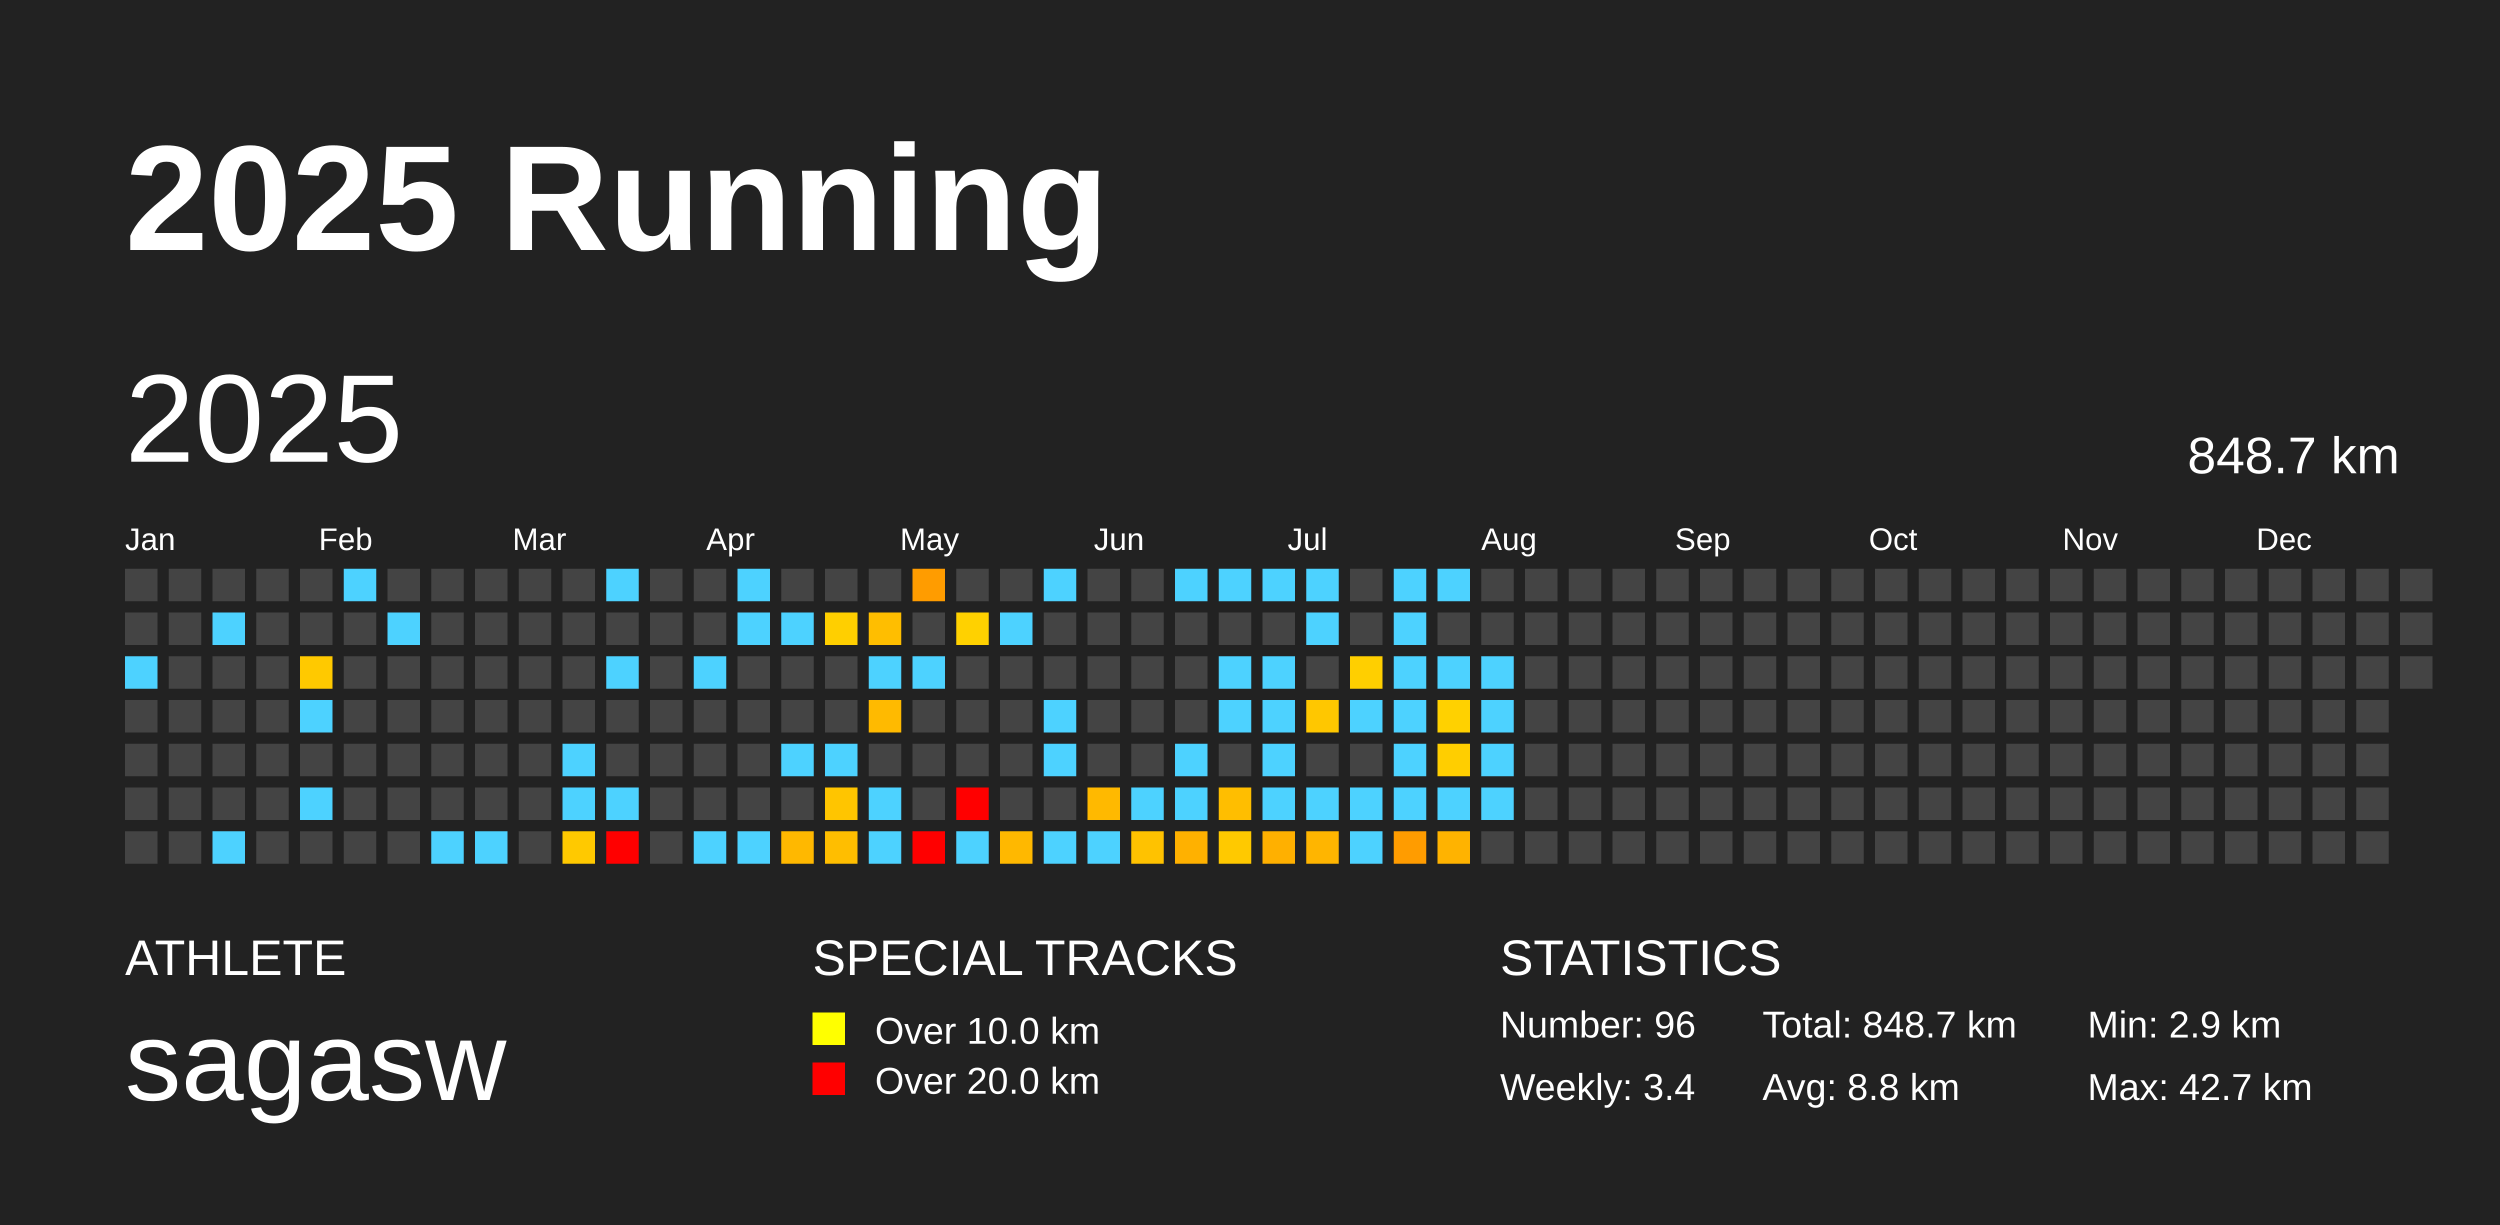
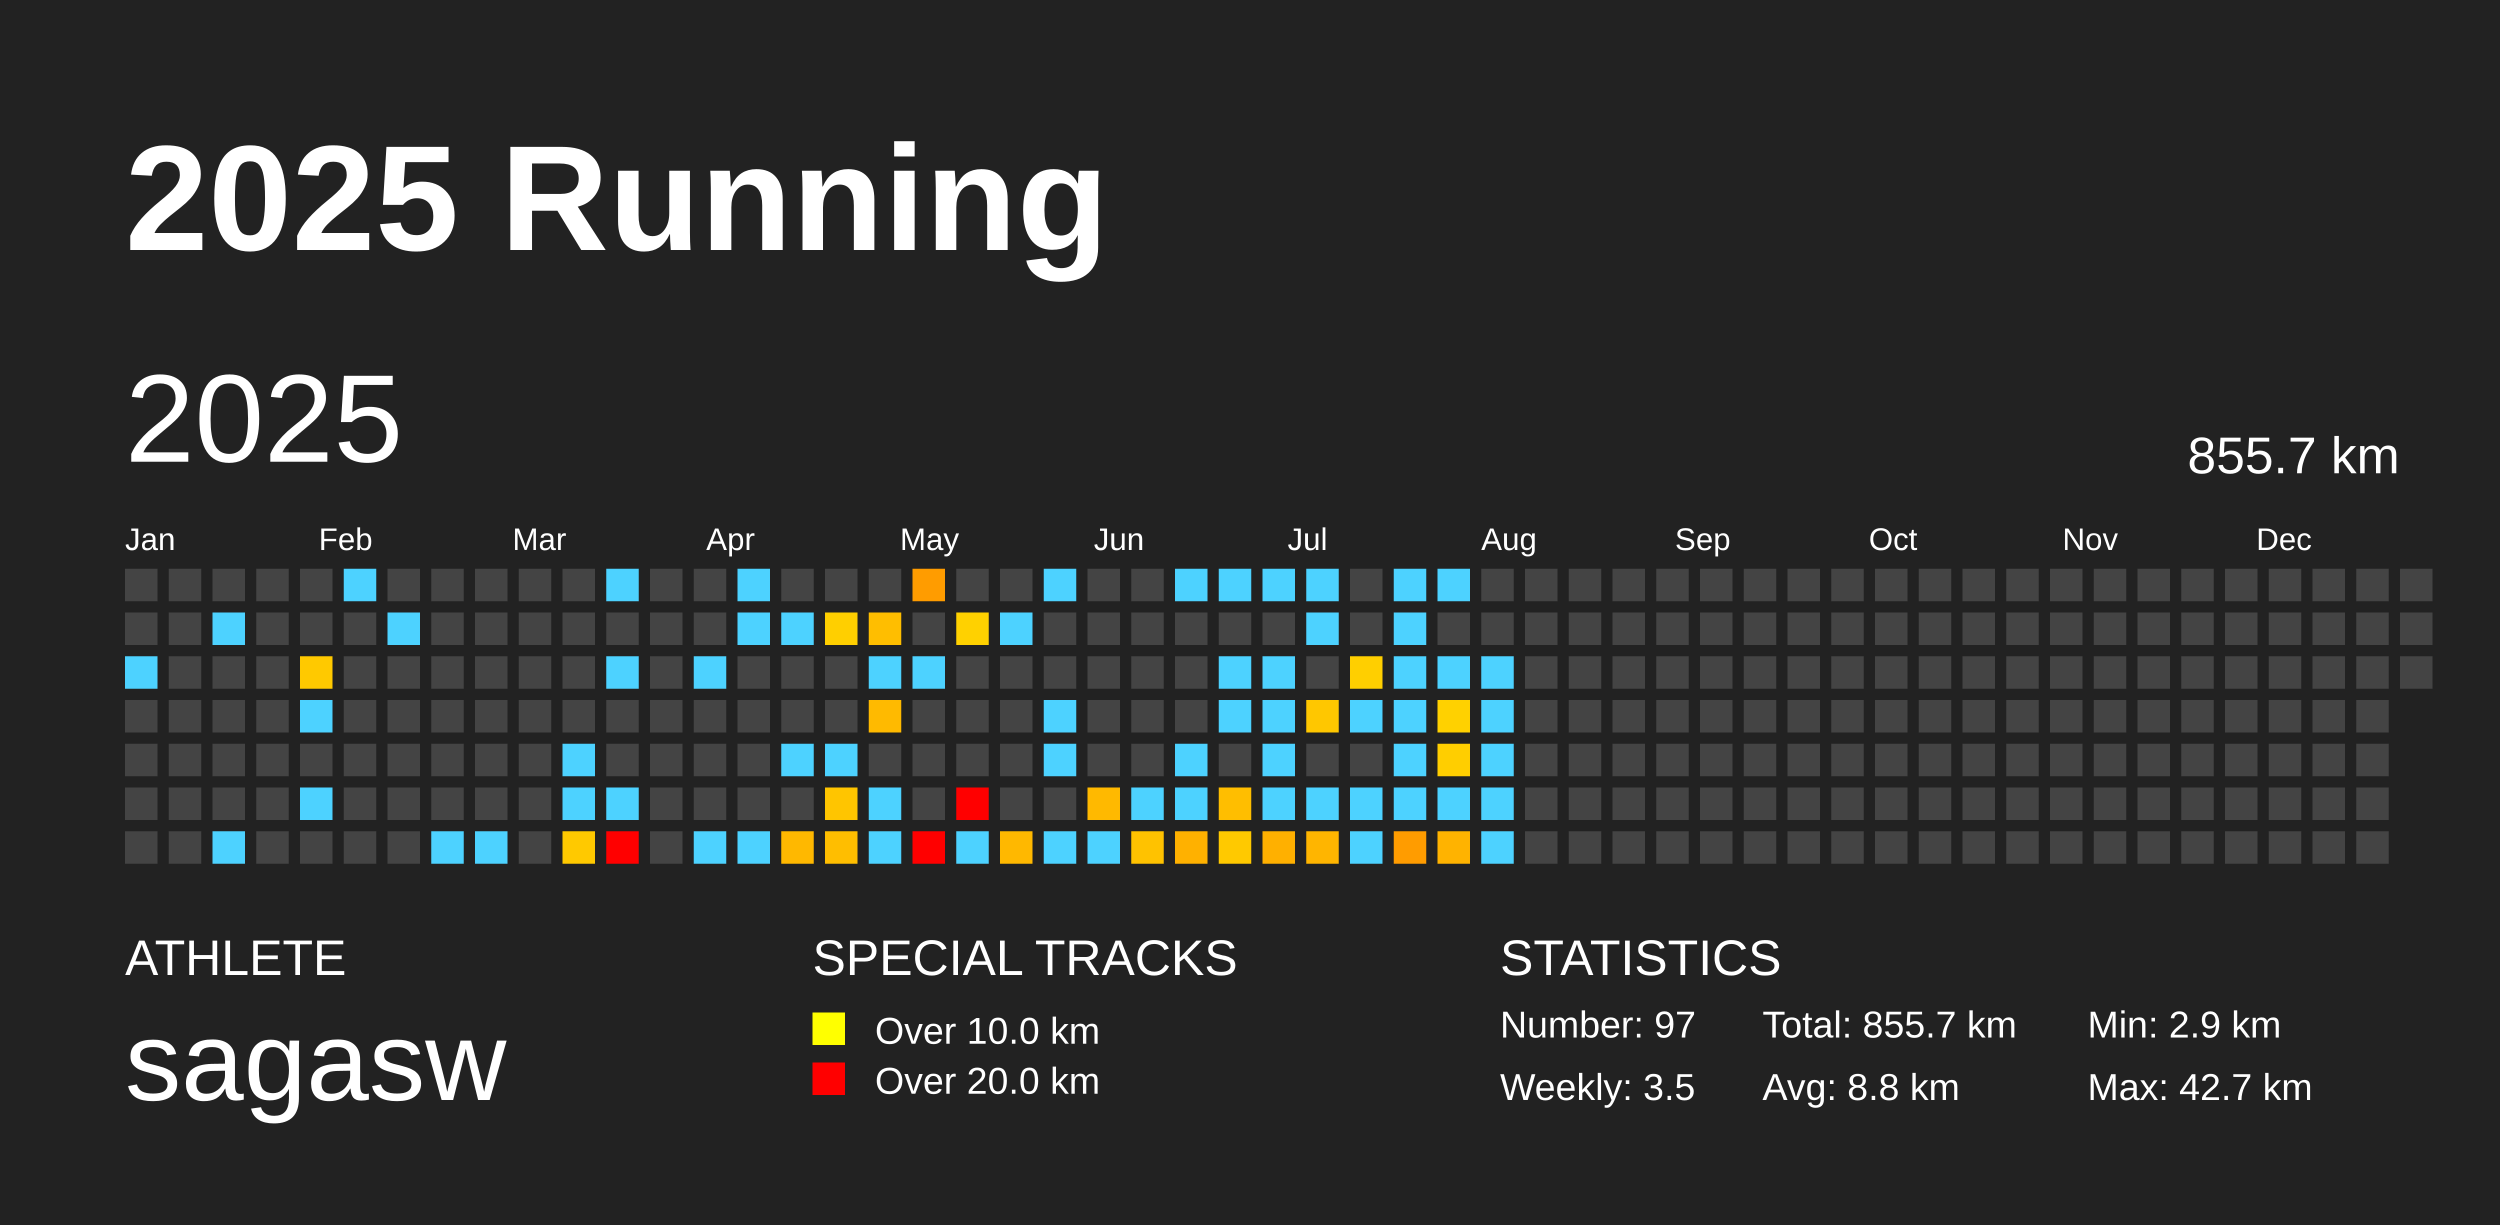
<svg xmlns="http://www.w3.org/2000/svg" baseProfile="full" height="98mm" version="1.1" viewBox="0,0,200,98" width="200mm">
  <defs />
  <rect fill="#222222" height="98" width="200" x="0" y="0" />
  <text fill="#FFFFFF" style="font-size:12px; font-family:Arial; font-weight:bold;" x="10" y="20">2025 Running</text>
  <text fill="#FFFFFF" style="font-size:4px; font-family:Arial" x="10" y="78">ATHLETE</text>
  <text fill="#FFFFFF" style="font-size:9px; font-family:Arial" x="10" y="88">sagasw</text>
  <text fill="#FFFFFF" style="font-size:4px; font-family:Arial" x="65" y="78">SPECIAL TRACKS</text>
  <rect fill="yellow" height="2.6" width="2.6" x="65" y="81" />
  <text fill="#FFFFFF" style="font-size:3px; font-family:Arial" x="70" y="83.5">Over 10.0 km</text>
  <rect fill="red" height="2.6" width="2.6" x="65" y="85" />
  <text fill="#FFFFFF" style="font-size:3px; font-family:Arial" x="70" y="87.5">Over 20.0 km</text>
  <text fill="#FFFFFF" style="font-size:4px; font-family:Arial" x="120" y="78">STATISTICS</text>
-   <text fill="#FFFFFF" style="font-size:3px; font-family:Arial" x="120" y="83">Number: 96</text>
-   <text fill="#FFFFFF" style="font-size:3px; font-family:Arial" x="120" y="88">Weekly: 3.4</text>
-   <text fill="#FFFFFF" style="font-size:3px; font-family:Arial" x="141" y="83">Total: 848.7 km</text>
+   <text fill="#FFFFFF" style="font-size:3px; font-family:Arial" x="120" y="83">Number: 97</text>
+   <text fill="#FFFFFF" style="font-size:3px; font-family:Arial" x="120" y="88">Weekly: 3.5</text>
+   <text fill="#FFFFFF" style="font-size:3px; font-family:Arial" x="141" y="83">Total: 855.7 km</text>
  <text fill="#FFFFFF" style="font-size:3px; font-family:Arial" x="141" y="88">Avg: 8.8 km</text>
  <text fill="#FFFFFF" style="font-size:3px; font-family:Arial" x="167" y="83">Min: 2.9 km</text>
  <text fill="#FFFFFF" style="font-size:3px; font-family:Arial" x="167" y="88">Max: 42.7 km</text>
  <text dominant-baseline="hanging" fill="#FFFFFF" style="font-size:10.0px; font-family:Arial;" x="10" y="30">2025</text>
-   <text dominant-baseline="hanging" fill="#FFFFFF" style="font-size:4.125px; font-family:Arial;" x="175" y="35">848.7 km</text>
+   <text dominant-baseline="hanging" fill="#FFFFFF" style="font-size:4.125px; font-family:Arial;" x="175" y="35">855.7 km</text>
  <text fill="#FFFFFF" style="font-size:2.5px; font-family:Arial" x="10.0" y="44">Jan</text>
  <text fill="#FFFFFF" style="font-size:2.5px; font-family:Arial" x="25.5" y="44">Feb</text>
  <text fill="#FFFFFF" style="font-size:2.5px; font-family:Arial" x="41.0" y="44">Mar</text>
  <text fill="#FFFFFF" style="font-size:2.5px; font-family:Arial" x="56.5" y="44">Apr</text>
  <text fill="#FFFFFF" style="font-size:2.5px; font-family:Arial" x="72.0" y="44">May</text>
  <text fill="#FFFFFF" style="font-size:2.5px; font-family:Arial" x="87.5" y="44">Jun</text>
  <text fill="#FFFFFF" style="font-size:2.5px; font-family:Arial" x="103.0" y="44">Jul</text>
  <text fill="#FFFFFF" style="font-size:2.5px; font-family:Arial" x="118.5" y="44">Aug</text>
  <text fill="#FFFFFF" style="font-size:2.5px; font-family:Arial" x="134.0" y="44">Sep</text>
  <text fill="#FFFFFF" style="font-size:2.5px; font-family:Arial" x="149.5" y="44">Oct</text>
  <text fill="#FFFFFF" style="font-size:2.5px; font-family:Arial" x="165.0" y="44">Nov</text>
  <text fill="#FFFFFF" style="font-size:2.5px; font-family:Arial" x="180.5" y="44">Dec</text>
  <rect fill="#444444" height="2.6" width="2.6" x="10.0" y="45.5" />
  <rect fill="#444444" height="2.6" width="2.6" x="10.0" y="49.0" />
  <rect fill="#4dd2ff" height="2.6" width="2.6" x="10.0" y="52.5" />
  <rect fill="#444444" height="2.6" width="2.6" x="10.0" y="56.0" />
  <rect fill="#444444" height="2.6" width="2.6" x="10.0" y="59.5" />
  <rect fill="#444444" height="2.6" width="2.6" x="10.0" y="63.0" />
  <rect fill="#444444" height="2.6" width="2.6" x="10.0" y="66.5" />
  <rect fill="#444444" height="2.6" width="2.6" x="13.5" y="45.5" />
  <rect fill="#444444" height="2.6" width="2.6" x="13.5" y="49.0" />
  <rect fill="#444444" height="2.6" width="2.6" x="13.5" y="52.5" />
  <rect fill="#444444" height="2.6" width="2.6" x="13.5" y="56.0" />
  <rect fill="#444444" height="2.6" width="2.6" x="13.5" y="59.5" />
  <rect fill="#444444" height="2.6" width="2.6" x="13.5" y="63.0" />
  <rect fill="#444444" height="2.6" width="2.6" x="13.5" y="66.5" />
  <rect fill="#444444" height="2.6" width="2.6" x="17.0" y="45.5" />
  <rect fill="#4dd2ff" height="2.6" width="2.6" x="17.0" y="49.0" />
  <rect fill="#444444" height="2.6" width="2.6" x="17.0" y="52.5" />
  <rect fill="#444444" height="2.6" width="2.6" x="17.0" y="56.0" />
  <rect fill="#444444" height="2.6" width="2.6" x="17.0" y="59.5" />
  <rect fill="#444444" height="2.6" width="2.6" x="17.0" y="63.0" />
  <rect fill="#4dd2ff" height="2.6" width="2.6" x="17.0" y="66.5" />
  <rect fill="#444444" height="2.6" width="2.6" x="20.5" y="45.5" />
  <rect fill="#444444" height="2.6" width="2.6" x="20.5" y="49.0" />
  <rect fill="#444444" height="2.6" width="2.6" x="20.5" y="52.5" />
  <rect fill="#444444" height="2.6" width="2.6" x="20.5" y="56.0" />
  <rect fill="#444444" height="2.6" width="2.6" x="20.5" y="59.5" />
  <rect fill="#444444" height="2.6" width="2.6" x="20.5" y="63.0" />
  <rect fill="#444444" height="2.6" width="2.6" x="20.5" y="66.5" />
  <rect fill="#444444" height="2.6" width="2.6" x="24.0" y="45.5" />
  <rect fill="#444444" height="2.6" width="2.6" x="24.0" y="49.0" />
  <rect fill="#ffc900" height="2.6" width="2.6" x="24.0" y="52.5" />
  <rect fill="#4dd2ff" height="2.6" width="2.6" x="24.0" y="56.0" />
  <rect fill="#444444" height="2.6" width="2.6" x="24.0" y="59.5" />
  <rect fill="#4dd2ff" height="2.6" width="2.6" x="24.0" y="63.0" />
  <rect fill="#444444" height="2.6" width="2.6" x="24.0" y="66.5" />
  <rect fill="#4dd2ff" height="2.6" width="2.6" x="27.5" y="45.5" />
  <rect fill="#444444" height="2.6" width="2.6" x="27.5" y="49.0" />
  <rect fill="#444444" height="2.6" width="2.6" x="27.5" y="52.5" />
  <rect fill="#444444" height="2.6" width="2.6" x="27.5" y="56.0" />
  <rect fill="#444444" height="2.6" width="2.6" x="27.5" y="59.5" />
  <rect fill="#444444" height="2.6" width="2.6" x="27.5" y="63.0" />
  <rect fill="#444444" height="2.6" width="2.6" x="27.5" y="66.5" />
  <rect fill="#444444" height="2.6" width="2.6" x="31.0" y="45.5" />
  <rect fill="#4dd2ff" height="2.6" width="2.6" x="31.0" y="49.0" />
  <rect fill="#444444" height="2.6" width="2.6" x="31.0" y="52.5" />
  <rect fill="#444444" height="2.6" width="2.6" x="31.0" y="56.0" />
  <rect fill="#444444" height="2.6" width="2.6" x="31.0" y="59.5" />
  <rect fill="#444444" height="2.6" width="2.6" x="31.0" y="63.0" />
  <rect fill="#444444" height="2.6" width="2.6" x="31.0" y="66.5" />
  <rect fill="#444444" height="2.6" width="2.6" x="34.5" y="45.5" />
  <rect fill="#444444" height="2.6" width="2.6" x="34.5" y="49.0" />
  <rect fill="#444444" height="2.6" width="2.6" x="34.5" y="52.5" />
  <rect fill="#444444" height="2.6" width="2.6" x="34.5" y="56.0" />
  <rect fill="#444444" height="2.6" width="2.6" x="34.5" y="59.5" />
  <rect fill="#444444" height="2.6" width="2.6" x="34.5" y="63.0" />
  <rect fill="#4dd2ff" height="2.6" width="2.6" x="34.5" y="66.5" />
  <rect fill="#444444" height="2.6" width="2.6" x="38.0" y="45.5" />
  <rect fill="#444444" height="2.6" width="2.6" x="38.0" y="49.0" />
  <rect fill="#444444" height="2.6" width="2.6" x="38.0" y="52.5" />
  <rect fill="#444444" height="2.6" width="2.6" x="38.0" y="56.0" />
  <rect fill="#444444" height="2.6" width="2.6" x="38.0" y="59.5" />
  <rect fill="#444444" height="2.6" width="2.6" x="38.0" y="63.0" />
  <rect fill="#4dd2ff" height="2.6" width="2.6" x="38.0" y="66.5" />
  <rect fill="#444444" height="2.6" width="2.6" x="41.5" y="45.5" />
  <rect fill="#444444" height="2.6" width="2.6" x="41.5" y="49.0" />
  <rect fill="#444444" height="2.6" width="2.6" x="41.5" y="52.5" />
  <rect fill="#444444" height="2.6" width="2.6" x="41.5" y="56.0" />
  <rect fill="#444444" height="2.6" width="2.6" x="41.5" y="59.5" />
  <rect fill="#444444" height="2.6" width="2.6" x="41.5" y="63.0" />
  <rect fill="#444444" height="2.6" width="2.6" x="41.5" y="66.5" />
  <rect fill="#444444" height="2.6" width="2.6" x="45.0" y="45.5" />
  <rect fill="#444444" height="2.6" width="2.6" x="45.0" y="49.0" />
  <rect fill="#444444" height="2.6" width="2.6" x="45.0" y="52.5" />
  <rect fill="#444444" height="2.6" width="2.6" x="45.0" y="56.0" />
  <rect fill="#4dd2ff" height="2.6" width="2.6" x="45.0" y="59.5" />
  <rect fill="#4dd2ff" height="2.6" width="2.6" x="45.0" y="63.0" />
  <rect fill="#ffc900" height="2.6" width="2.6" x="45.0" y="66.5" />
  <rect fill="#4dd2ff" height="2.6" width="2.6" x="48.5" y="45.5" />
  <rect fill="#444444" height="2.6" width="2.6" x="48.5" y="49.0" />
  <rect fill="#4dd2ff" height="2.6" width="2.6" x="48.5" y="52.5" />
  <rect fill="#444444" height="2.6" width="2.6" x="48.5" y="56.0" />
  <rect fill="#444444" height="2.6" width="2.6" x="48.5" y="59.5" />
  <rect fill="#4dd2ff" height="2.6" width="2.6" x="48.5" y="63.0" />
  <rect fill="red" height="2.6" width="2.6" x="48.5" y="66.5" />
  <rect fill="#444444" height="2.6" width="2.6" x="52.0" y="45.5" />
  <rect fill="#444444" height="2.6" width="2.6" x="52.0" y="49.0" />
  <rect fill="#444444" height="2.6" width="2.6" x="52.0" y="52.5" />
  <rect fill="#444444" height="2.6" width="2.6" x="52.0" y="56.0" />
  <rect fill="#444444" height="2.6" width="2.6" x="52.0" y="59.5" />
  <rect fill="#444444" height="2.6" width="2.6" x="52.0" y="63.0" />
  <rect fill="#444444" height="2.6" width="2.6" x="52.0" y="66.5" />
  <rect fill="#444444" height="2.6" width="2.6" x="55.5" y="45.5" />
  <rect fill="#444444" height="2.6" width="2.6" x="55.5" y="49.0" />
  <rect fill="#4dd2ff" height="2.6" width="2.6" x="55.5" y="52.5" />
  <rect fill="#444444" height="2.6" width="2.6" x="55.5" y="56.0" />
  <rect fill="#444444" height="2.6" width="2.6" x="55.5" y="59.5" />
  <rect fill="#444444" height="2.6" width="2.6" x="55.5" y="63.0" />
  <rect fill="#4dd2ff" height="2.6" width="2.6" x="55.5" y="66.5" />
  <rect fill="#4dd2ff" height="2.6" width="2.6" x="59.0" y="45.5" />
  <rect fill="#4dd2ff" height="2.6" width="2.6" x="59.0" y="49.0" />
  <rect fill="#444444" height="2.6" width="2.6" x="59.0" y="52.5" />
  <rect fill="#444444" height="2.6" width="2.6" x="59.0" y="56.0" />
  <rect fill="#444444" height="2.6" width="2.6" x="59.0" y="59.5" />
  <rect fill="#444444" height="2.6" width="2.6" x="59.0" y="63.0" />
  <rect fill="#4dd2ff" height="2.6" width="2.6" x="59.0" y="66.5" />
  <rect fill="#444444" height="2.6" width="2.6" x="62.5" y="45.5" />
  <rect fill="#4dd2ff" height="2.6" width="2.6" x="62.5" y="49.0" />
  <rect fill="#444444" height="2.6" width="2.6" x="62.5" y="52.5" />
  <rect fill="#444444" height="2.6" width="2.6" x="62.5" y="56.0" />
  <rect fill="#4dd2ff" height="2.6" width="2.6" x="62.5" y="59.5" />
  <rect fill="#444444" height="2.6" width="2.6" x="62.5" y="63.0" />
  <rect fill="#ffb800" height="2.6" width="2.6" x="62.5" y="66.5" />
  <rect fill="#444444" height="2.6" width="2.6" x="66.0" y="45.5" />
  <rect fill="#ffcf00" height="2.6" width="2.6" x="66.0" y="49.0" />
  <rect fill="#444444" height="2.6" width="2.6" x="66.0" y="52.5" />
  <rect fill="#444444" height="2.6" width="2.6" x="66.0" y="56.0" />
  <rect fill="#4dd2ff" height="2.6" width="2.6" x="66.0" y="59.5" />
  <rect fill="#ffc500" height="2.6" width="2.6" x="66.0" y="63.0" />
  <rect fill="#ffbe00" height="2.6" width="2.6" x="66.0" y="66.5" />
  <rect fill="#444444" height="2.6" width="2.6" x="69.5" y="45.5" />
  <rect fill="#ffbe00" height="2.6" width="2.6" x="69.5" y="49.0" />
  <rect fill="#4dd2ff" height="2.6" width="2.6" x="69.5" y="52.5" />
  <rect fill="#ffba00" height="2.6" width="2.6" x="69.5" y="56.0" />
  <rect fill="#444444" height="2.6" width="2.6" x="69.5" y="59.5" />
  <rect fill="#4dd2ff" height="2.6" width="2.6" x="69.5" y="63.0" />
  <rect fill="#4dd2ff" height="2.6" width="2.6" x="69.5" y="66.5" />
  <rect fill="#ff9c00" height="2.6" width="2.6" x="73.0" y="45.5" />
  <rect fill="#444444" height="2.6" width="2.6" x="73.0" y="49.0" />
  <rect fill="#4dd2ff" height="2.6" width="2.6" x="73.0" y="52.5" />
  <rect fill="#444444" height="2.6" width="2.6" x="73.0" y="56.0" />
  <rect fill="#444444" height="2.6" width="2.6" x="73.0" y="59.5" />
  <rect fill="#444444" height="2.6" width="2.6" x="73.0" y="63.0" />
  <rect fill="red" height="2.6" width="2.6" x="73.0" y="66.5" />
  <rect fill="#444444" height="2.6" width="2.6" x="76.5" y="45.5" />
  <rect fill="#ffd100" height="2.6" width="2.6" x="76.5" y="49.0" />
  <rect fill="#444444" height="2.6" width="2.6" x="76.5" y="52.5" />
  <rect fill="#444444" height="2.6" width="2.6" x="76.5" y="56.0" />
  <rect fill="#444444" height="2.6" width="2.6" x="76.5" y="59.5" />
  <rect fill="red" height="2.6" width="2.6" x="76.5" y="63.0" />
  <rect fill="#4dd2ff" height="2.6" width="2.6" x="76.5" y="66.5" />
  <rect fill="#444444" height="2.6" width="2.6" x="80.0" y="45.5" />
  <rect fill="#4dd2ff" height="2.6" width="2.6" x="80.0" y="49.0" />
  <rect fill="#444444" height="2.6" width="2.6" x="80.0" y="52.5" />
  <rect fill="#444444" height="2.6" width="2.6" x="80.0" y="56.0" />
  <rect fill="#444444" height="2.6" width="2.6" x="80.0" y="59.5" />
  <rect fill="#444444" height="2.6" width="2.6" x="80.0" y="63.0" />
  <rect fill="#ffb800" height="2.6" width="2.6" x="80.0" y="66.5" />
  <rect fill="#4dd2ff" height="2.6" width="2.6" x="83.5" y="45.5" />
  <rect fill="#444444" height="2.6" width="2.6" x="83.5" y="49.0" />
  <rect fill="#444444" height="2.6" width="2.6" x="83.5" y="52.5" />
  <rect fill="#4dd2ff" height="2.6" width="2.6" x="83.5" y="56.0" />
  <rect fill="#4dd2ff" height="2.6" width="2.6" x="83.5" y="59.5" />
  <rect fill="#444444" height="2.6" width="2.6" x="83.5" y="63.0" />
  <rect fill="#4dd2ff" height="2.6" width="2.6" x="83.5" y="66.5" />
  <rect fill="#444444" height="2.6" width="2.6" x="87.0" y="45.5" />
  <rect fill="#444444" height="2.6" width="2.6" x="87.0" y="49.0" />
  <rect fill="#444444" height="2.6" width="2.6" x="87.0" y="52.5" />
  <rect fill="#444444" height="2.6" width="2.6" x="87.0" y="56.0" />
  <rect fill="#444444" height="2.6" width="2.6" x="87.0" y="59.5" />
  <rect fill="#ffb900" height="2.6" width="2.6" x="87.0" y="63.0" />
  <rect fill="#4dd2ff" height="2.6" width="2.6" x="87.0" y="66.5" />
  <rect fill="#444444" height="2.6" width="2.6" x="90.5" y="45.5" />
  <rect fill="#444444" height="2.6" width="2.6" x="90.5" y="49.0" />
  <rect fill="#444444" height="2.6" width="2.6" x="90.5" y="52.5" />
  <rect fill="#444444" height="2.6" width="2.6" x="90.5" y="56.0" />
  <rect fill="#444444" height="2.6" width="2.6" x="90.5" y="59.5" />
  <rect fill="#4dd2ff" height="2.6" width="2.6" x="90.5" y="63.0" />
  <rect fill="#ffc200" height="2.6" width="2.6" x="90.5" y="66.5" />
  <rect fill="#4dd2ff" height="2.6" width="2.6" x="94.0" y="45.5" />
  <rect fill="#444444" height="2.6" width="2.6" x="94.0" y="49.0" />
  <rect fill="#444444" height="2.6" width="2.6" x="94.0" y="52.5" />
  <rect fill="#444444" height="2.6" width="2.6" x="94.0" y="56.0" />
  <rect fill="#4dd2ff" height="2.6" width="2.6" x="94.0" y="59.5" />
  <rect fill="#4dd2ff" height="2.6" width="2.6" x="94.0" y="63.0" />
  <rect fill="#ffb100" height="2.6" width="2.6" x="94.0" y="66.5" />
  <rect fill="#4dd2ff" height="2.6" width="2.6" x="97.5" y="45.5" />
  <rect fill="#444444" height="2.6" width="2.6" x="97.5" y="49.0" />
  <rect fill="#4dd2ff" height="2.6" width="2.6" x="97.5" y="52.5" />
  <rect fill="#4dd2ff" height="2.6" width="2.6" x="97.5" y="56.0" />
  <rect fill="#444444" height="2.6" width="2.6" x="97.5" y="59.5" />
  <rect fill="#ffbe00" height="2.6" width="2.6" x="97.5" y="63.0" />
  <rect fill="#ffc900" height="2.6" width="2.6" x="97.5" y="66.5" />
  <rect fill="#4dd2ff" height="2.6" width="2.6" x="101.0" y="45.5" />
  <rect fill="#444444" height="2.6" width="2.6" x="101.0" y="49.0" />
  <rect fill="#4dd2ff" height="2.6" width="2.6" x="101.0" y="52.5" />
  <rect fill="#4dd2ff" height="2.6" width="2.6" x="101.0" y="56.0" />
  <rect fill="#4dd2ff" height="2.6" width="2.6" x="101.0" y="59.5" />
  <rect fill="#4dd2ff" height="2.6" width="2.6" x="101.0" y="63.0" />
  <rect fill="#ffb000" height="2.6" width="2.6" x="101.0" y="66.5" />
  <rect fill="#4dd2ff" height="2.6" width="2.6" x="104.5" y="45.5" />
  <rect fill="#4dd2ff" height="2.6" width="2.6" x="104.5" y="49.0" />
  <rect fill="#444444" height="2.6" width="2.6" x="104.5" y="52.5" />
  <rect fill="#ffc700" height="2.6" width="2.6" x="104.5" y="56.0" />
  <rect fill="#444444" height="2.6" width="2.6" x="104.5" y="59.5" />
  <rect fill="#4dd2ff" height="2.6" width="2.6" x="104.5" y="63.0" />
  <rect fill="#ffb500" height="2.6" width="2.6" x="104.5" y="66.5" />
  <rect fill="#444444" height="2.6" width="2.6" x="108.0" y="45.5" />
  <rect fill="#444444" height="2.6" width="2.6" x="108.0" y="49.0" />
  <rect fill="#ffcf00" height="2.6" width="2.6" x="108.0" y="52.5" />
  <rect fill="#4dd2ff" height="2.6" width="2.6" x="108.0" y="56.0" />
  <rect fill="#444444" height="2.6" width="2.6" x="108.0" y="59.5" />
  <rect fill="#4dd2ff" height="2.6" width="2.6" x="108.0" y="63.0" />
  <rect fill="#4dd2ff" height="2.6" width="2.6" x="108.0" y="66.5" />
  <rect fill="#4dd2ff" height="2.6" width="2.6" x="111.5" y="45.5" />
  <rect fill="#4dd2ff" height="2.6" width="2.6" x="111.5" y="49.0" />
  <rect fill="#4dd2ff" height="2.6" width="2.6" x="111.5" y="52.5" />
  <rect fill="#4dd2ff" height="2.6" width="2.6" x="111.5" y="56.0" />
  <rect fill="#4dd2ff" height="2.6" width="2.6" x="111.5" y="59.5" />
  <rect fill="#4dd2ff" height="2.6" width="2.6" x="111.5" y="63.0" />
  <rect fill="#ff9c00" height="2.6" width="2.6" x="111.5" y="66.5" />
  <rect fill="#4dd2ff" height="2.6" width="2.6" x="115.0" y="45.5" />
  <rect fill="#444444" height="2.6" width="2.6" x="115.0" y="49.0" />
  <rect fill="#4dd2ff" height="2.6" width="2.6" x="115.0" y="52.5" />
  <rect fill="#ffd100" height="2.6" width="2.6" x="115.0" y="56.0" />
  <rect fill="#ffce00" height="2.6" width="2.6" x="115.0" y="59.5" />
  <rect fill="#4dd2ff" height="2.6" width="2.6" x="115.0" y="63.0" />
  <rect fill="#ffb300" height="2.6" width="2.6" x="115.0" y="66.5" />
  <rect fill="#444444" height="2.6" width="2.6" x="118.5" y="45.5" />
  <rect fill="#444444" height="2.6" width="2.6" x="118.5" y="49.0" />
  <rect fill="#4dd2ff" height="2.6" width="2.6" x="118.5" y="52.5" />
  <rect fill="#4dd2ff" height="2.6" width="2.6" x="118.5" y="56.0" />
  <rect fill="#4dd2ff" height="2.6" width="2.6" x="118.5" y="59.5" />
  <rect fill="#4dd2ff" height="2.6" width="2.6" x="118.5" y="63.0" />
-   <rect fill="#444444" height="2.6" width="2.6" x="118.5" y="66.5" />
+   <rect fill="#4dd2ff" height="2.6" width="2.6" x="118.5" y="66.5" />
  <rect fill="#444444" height="2.6" width="2.6" x="122.0" y="45.5" />
  <rect fill="#444444" height="2.6" width="2.6" x="122.0" y="49.0" />
  <rect fill="#444444" height="2.6" width="2.6" x="122.0" y="52.5" />
  <rect fill="#444444" height="2.6" width="2.6" x="122.0" y="56.0" />
  <rect fill="#444444" height="2.6" width="2.6" x="122.0" y="59.5" />
  <rect fill="#444444" height="2.6" width="2.6" x="122.0" y="63.0" />
  <rect fill="#444444" height="2.6" width="2.6" x="122.0" y="66.5" />
  <rect fill="#444444" height="2.6" width="2.6" x="125.5" y="45.5" />
  <rect fill="#444444" height="2.6" width="2.6" x="125.5" y="49.0" />
  <rect fill="#444444" height="2.6" width="2.6" x="125.5" y="52.5" />
  <rect fill="#444444" height="2.6" width="2.6" x="125.5" y="56.0" />
  <rect fill="#444444" height="2.6" width="2.6" x="125.5" y="59.5" />
  <rect fill="#444444" height="2.6" width="2.6" x="125.5" y="63.0" />
  <rect fill="#444444" height="2.6" width="2.6" x="125.5" y="66.5" />
  <rect fill="#444444" height="2.6" width="2.6" x="129.0" y="45.5" />
  <rect fill="#444444" height="2.6" width="2.6" x="129.0" y="49.0" />
  <rect fill="#444444" height="2.6" width="2.6" x="129.0" y="52.5" />
  <rect fill="#444444" height="2.6" width="2.6" x="129.0" y="56.0" />
  <rect fill="#444444" height="2.6" width="2.6" x="129.0" y="59.5" />
  <rect fill="#444444" height="2.6" width="2.6" x="129.0" y="63.0" />
  <rect fill="#444444" height="2.6" width="2.6" x="129.0" y="66.5" />
  <rect fill="#444444" height="2.6" width="2.6" x="132.5" y="45.5" />
  <rect fill="#444444" height="2.6" width="2.6" x="132.5" y="49.0" />
  <rect fill="#444444" height="2.6" width="2.6" x="132.5" y="52.5" />
  <rect fill="#444444" height="2.6" width="2.6" x="132.5" y="56.0" />
  <rect fill="#444444" height="2.6" width="2.6" x="132.5" y="59.5" />
  <rect fill="#444444" height="2.6" width="2.6" x="132.5" y="63.0" />
  <rect fill="#444444" height="2.6" width="2.6" x="132.5" y="66.5" />
  <rect fill="#444444" height="2.6" width="2.6" x="136.0" y="45.5" />
  <rect fill="#444444" height="2.6" width="2.6" x="136.0" y="49.0" />
  <rect fill="#444444" height="2.6" width="2.6" x="136.0" y="52.5" />
  <rect fill="#444444" height="2.6" width="2.6" x="136.0" y="56.0" />
  <rect fill="#444444" height="2.6" width="2.6" x="136.0" y="59.5" />
  <rect fill="#444444" height="2.6" width="2.6" x="136.0" y="63.0" />
  <rect fill="#444444" height="2.6" width="2.6" x="136.0" y="66.5" />
  <rect fill="#444444" height="2.6" width="2.6" x="139.5" y="45.5" />
  <rect fill="#444444" height="2.6" width="2.6" x="139.5" y="49.0" />
  <rect fill="#444444" height="2.6" width="2.6" x="139.5" y="52.5" />
  <rect fill="#444444" height="2.6" width="2.6" x="139.5" y="56.0" />
  <rect fill="#444444" height="2.6" width="2.6" x="139.5" y="59.5" />
  <rect fill="#444444" height="2.6" width="2.6" x="139.5" y="63.0" />
  <rect fill="#444444" height="2.6" width="2.6" x="139.5" y="66.5" />
  <rect fill="#444444" height="2.6" width="2.6" x="143.0" y="45.5" />
  <rect fill="#444444" height="2.6" width="2.6" x="143.0" y="49.0" />
  <rect fill="#444444" height="2.6" width="2.6" x="143.0" y="52.5" />
  <rect fill="#444444" height="2.6" width="2.6" x="143.0" y="56.0" />
  <rect fill="#444444" height="2.6" width="2.6" x="143.0" y="59.5" />
  <rect fill="#444444" height="2.6" width="2.6" x="143.0" y="63.0" />
  <rect fill="#444444" height="2.6" width="2.6" x="143.0" y="66.5" />
  <rect fill="#444444" height="2.6" width="2.6" x="146.5" y="45.5" />
  <rect fill="#444444" height="2.6" width="2.6" x="146.5" y="49.0" />
  <rect fill="#444444" height="2.6" width="2.6" x="146.5" y="52.5" />
  <rect fill="#444444" height="2.6" width="2.6" x="146.5" y="56.0" />
  <rect fill="#444444" height="2.6" width="2.6" x="146.5" y="59.5" />
  <rect fill="#444444" height="2.6" width="2.6" x="146.5" y="63.0" />
  <rect fill="#444444" height="2.6" width="2.6" x="146.5" y="66.5" />
  <rect fill="#444444" height="2.6" width="2.6" x="150.0" y="45.5" />
  <rect fill="#444444" height="2.6" width="2.6" x="150.0" y="49.0" />
  <rect fill="#444444" height="2.6" width="2.6" x="150.0" y="52.5" />
  <rect fill="#444444" height="2.6" width="2.6" x="150.0" y="56.0" />
  <rect fill="#444444" height="2.6" width="2.6" x="150.0" y="59.5" />
  <rect fill="#444444" height="2.6" width="2.6" x="150.0" y="63.0" />
  <rect fill="#444444" height="2.6" width="2.6" x="150.0" y="66.5" />
  <rect fill="#444444" height="2.6" width="2.6" x="153.5" y="45.5" />
  <rect fill="#444444" height="2.6" width="2.6" x="153.5" y="49.0" />
  <rect fill="#444444" height="2.6" width="2.6" x="153.5" y="52.5" />
  <rect fill="#444444" height="2.6" width="2.6" x="153.5" y="56.0" />
  <rect fill="#444444" height="2.6" width="2.6" x="153.5" y="59.5" />
  <rect fill="#444444" height="2.6" width="2.6" x="153.5" y="63.0" />
  <rect fill="#444444" height="2.6" width="2.6" x="153.5" y="66.5" />
  <rect fill="#444444" height="2.6" width="2.6" x="157.0" y="45.5" />
  <rect fill="#444444" height="2.6" width="2.6" x="157.0" y="49.0" />
  <rect fill="#444444" height="2.6" width="2.6" x="157.0" y="52.5" />
  <rect fill="#444444" height="2.6" width="2.6" x="157.0" y="56.0" />
  <rect fill="#444444" height="2.6" width="2.6" x="157.0" y="59.5" />
  <rect fill="#444444" height="2.6" width="2.6" x="157.0" y="63.0" />
  <rect fill="#444444" height="2.6" width="2.6" x="157.0" y="66.5" />
  <rect fill="#444444" height="2.6" width="2.6" x="160.5" y="45.5" />
  <rect fill="#444444" height="2.6" width="2.6" x="160.5" y="49.0" />
  <rect fill="#444444" height="2.6" width="2.6" x="160.5" y="52.5" />
  <rect fill="#444444" height="2.6" width="2.6" x="160.5" y="56.0" />
  <rect fill="#444444" height="2.6" width="2.6" x="160.5" y="59.5" />
  <rect fill="#444444" height="2.6" width="2.6" x="160.5" y="63.0" />
  <rect fill="#444444" height="2.6" width="2.6" x="160.5" y="66.5" />
  <rect fill="#444444" height="2.6" width="2.6" x="164.0" y="45.5" />
  <rect fill="#444444" height="2.6" width="2.6" x="164.0" y="49.0" />
  <rect fill="#444444" height="2.6" width="2.6" x="164.0" y="52.5" />
  <rect fill="#444444" height="2.6" width="2.6" x="164.0" y="56.0" />
  <rect fill="#444444" height="2.6" width="2.6" x="164.0" y="59.5" />
  <rect fill="#444444" height="2.6" width="2.6" x="164.0" y="63.0" />
  <rect fill="#444444" height="2.6" width="2.6" x="164.0" y="66.5" />
  <rect fill="#444444" height="2.6" width="2.6" x="167.5" y="45.5" />
  <rect fill="#444444" height="2.6" width="2.6" x="167.5" y="49.0" />
  <rect fill="#444444" height="2.6" width="2.6" x="167.5" y="52.5" />
  <rect fill="#444444" height="2.6" width="2.6" x="167.5" y="56.0" />
  <rect fill="#444444" height="2.6" width="2.6" x="167.5" y="59.5" />
  <rect fill="#444444" height="2.6" width="2.6" x="167.5" y="63.0" />
  <rect fill="#444444" height="2.6" width="2.6" x="167.5" y="66.5" />
  <rect fill="#444444" height="2.6" width="2.6" x="171.0" y="45.5" />
  <rect fill="#444444" height="2.6" width="2.6" x="171.0" y="49.0" />
  <rect fill="#444444" height="2.6" width="2.6" x="171.0" y="52.5" />
  <rect fill="#444444" height="2.6" width="2.6" x="171.0" y="56.0" />
  <rect fill="#444444" height="2.6" width="2.6" x="171.0" y="59.5" />
  <rect fill="#444444" height="2.6" width="2.6" x="171.0" y="63.0" />
  <rect fill="#444444" height="2.6" width="2.6" x="171.0" y="66.5" />
  <rect fill="#444444" height="2.6" width="2.6" x="174.5" y="45.5" />
  <rect fill="#444444" height="2.6" width="2.6" x="174.5" y="49.0" />
  <rect fill="#444444" height="2.6" width="2.6" x="174.5" y="52.5" />
  <rect fill="#444444" height="2.6" width="2.6" x="174.5" y="56.0" />
  <rect fill="#444444" height="2.6" width="2.6" x="174.5" y="59.5" />
  <rect fill="#444444" height="2.6" width="2.6" x="174.5" y="63.0" />
  <rect fill="#444444" height="2.6" width="2.6" x="174.5" y="66.5" />
  <rect fill="#444444" height="2.6" width="2.6" x="178.0" y="45.5" />
  <rect fill="#444444" height="2.6" width="2.6" x="178.0" y="49.0" />
  <rect fill="#444444" height="2.6" width="2.6" x="178.0" y="52.5" />
  <rect fill="#444444" height="2.6" width="2.6" x="178.0" y="56.0" />
  <rect fill="#444444" height="2.6" width="2.6" x="178.0" y="59.5" />
  <rect fill="#444444" height="2.6" width="2.6" x="178.0" y="63.0" />
  <rect fill="#444444" height="2.6" width="2.6" x="178.0" y="66.5" />
  <rect fill="#444444" height="2.6" width="2.6" x="181.5" y="45.5" />
  <rect fill="#444444" height="2.6" width="2.6" x="181.5" y="49.0" />
  <rect fill="#444444" height="2.6" width="2.6" x="181.5" y="52.5" />
  <rect fill="#444444" height="2.6" width="2.6" x="181.5" y="56.0" />
  <rect fill="#444444" height="2.6" width="2.6" x="181.5" y="59.5" />
  <rect fill="#444444" height="2.6" width="2.6" x="181.5" y="63.0" />
  <rect fill="#444444" height="2.6" width="2.6" x="181.5" y="66.5" />
  <rect fill="#444444" height="2.6" width="2.6" x="185.0" y="45.5" />
  <rect fill="#444444" height="2.6" width="2.6" x="185.0" y="49.0" />
  <rect fill="#444444" height="2.6" width="2.6" x="185.0" y="52.5" />
  <rect fill="#444444" height="2.6" width="2.6" x="185.0" y="56.0" />
  <rect fill="#444444" height="2.6" width="2.6" x="185.0" y="59.5" />
  <rect fill="#444444" height="2.6" width="2.6" x="185.0" y="63.0" />
  <rect fill="#444444" height="2.6" width="2.6" x="185.0" y="66.5" />
  <rect fill="#444444" height="2.6" width="2.6" x="188.5" y="45.5" />
  <rect fill="#444444" height="2.6" width="2.6" x="188.5" y="49.0" />
  <rect fill="#444444" height="2.6" width="2.6" x="188.5" y="52.5" />
  <rect fill="#444444" height="2.6" width="2.6" x="188.5" y="56.0" />
  <rect fill="#444444" height="2.6" width="2.6" x="188.5" y="59.5" />
  <rect fill="#444444" height="2.6" width="2.6" x="188.5" y="63.0" />
  <rect fill="#444444" height="2.6" width="2.6" x="188.5" y="66.5" />
  <rect fill="#444444" height="2.6" width="2.6" x="192.0" y="45.5" />
  <rect fill="#444444" height="2.6" width="2.6" x="192.0" y="49.0" />
  <rect fill="#444444" height="2.6" width="2.6" x="192.0" y="52.5" />
</svg>
